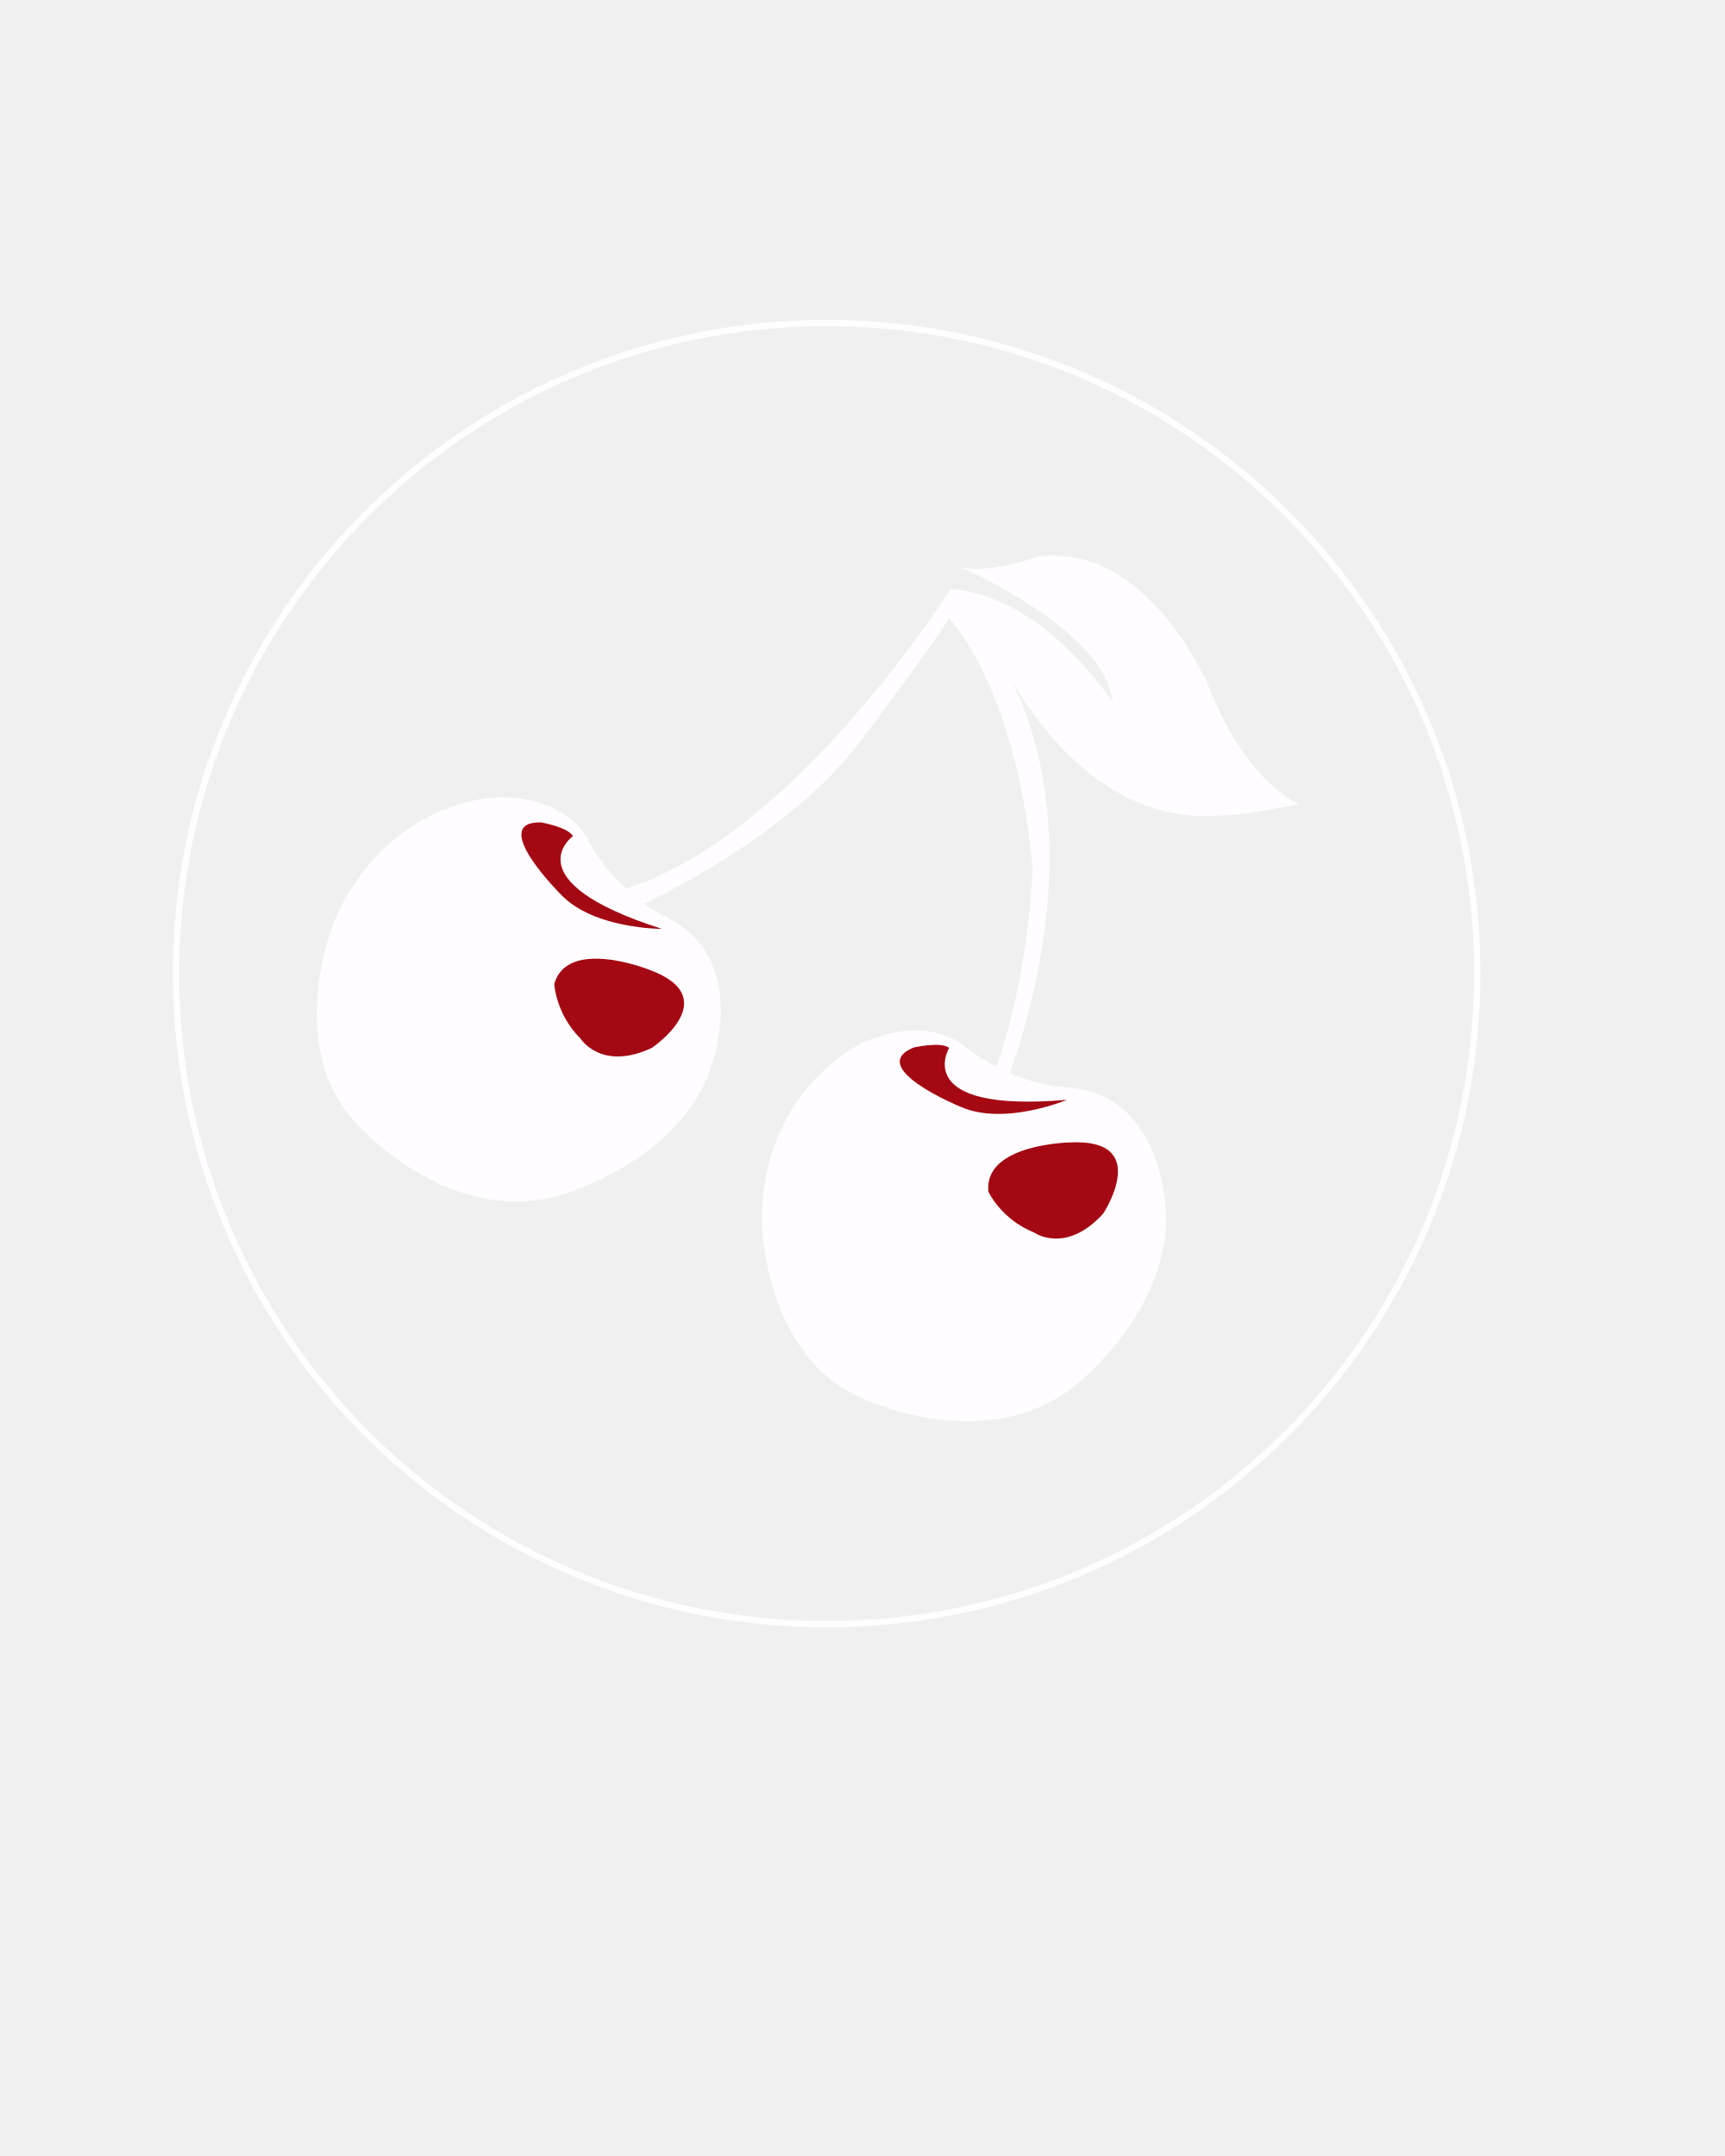
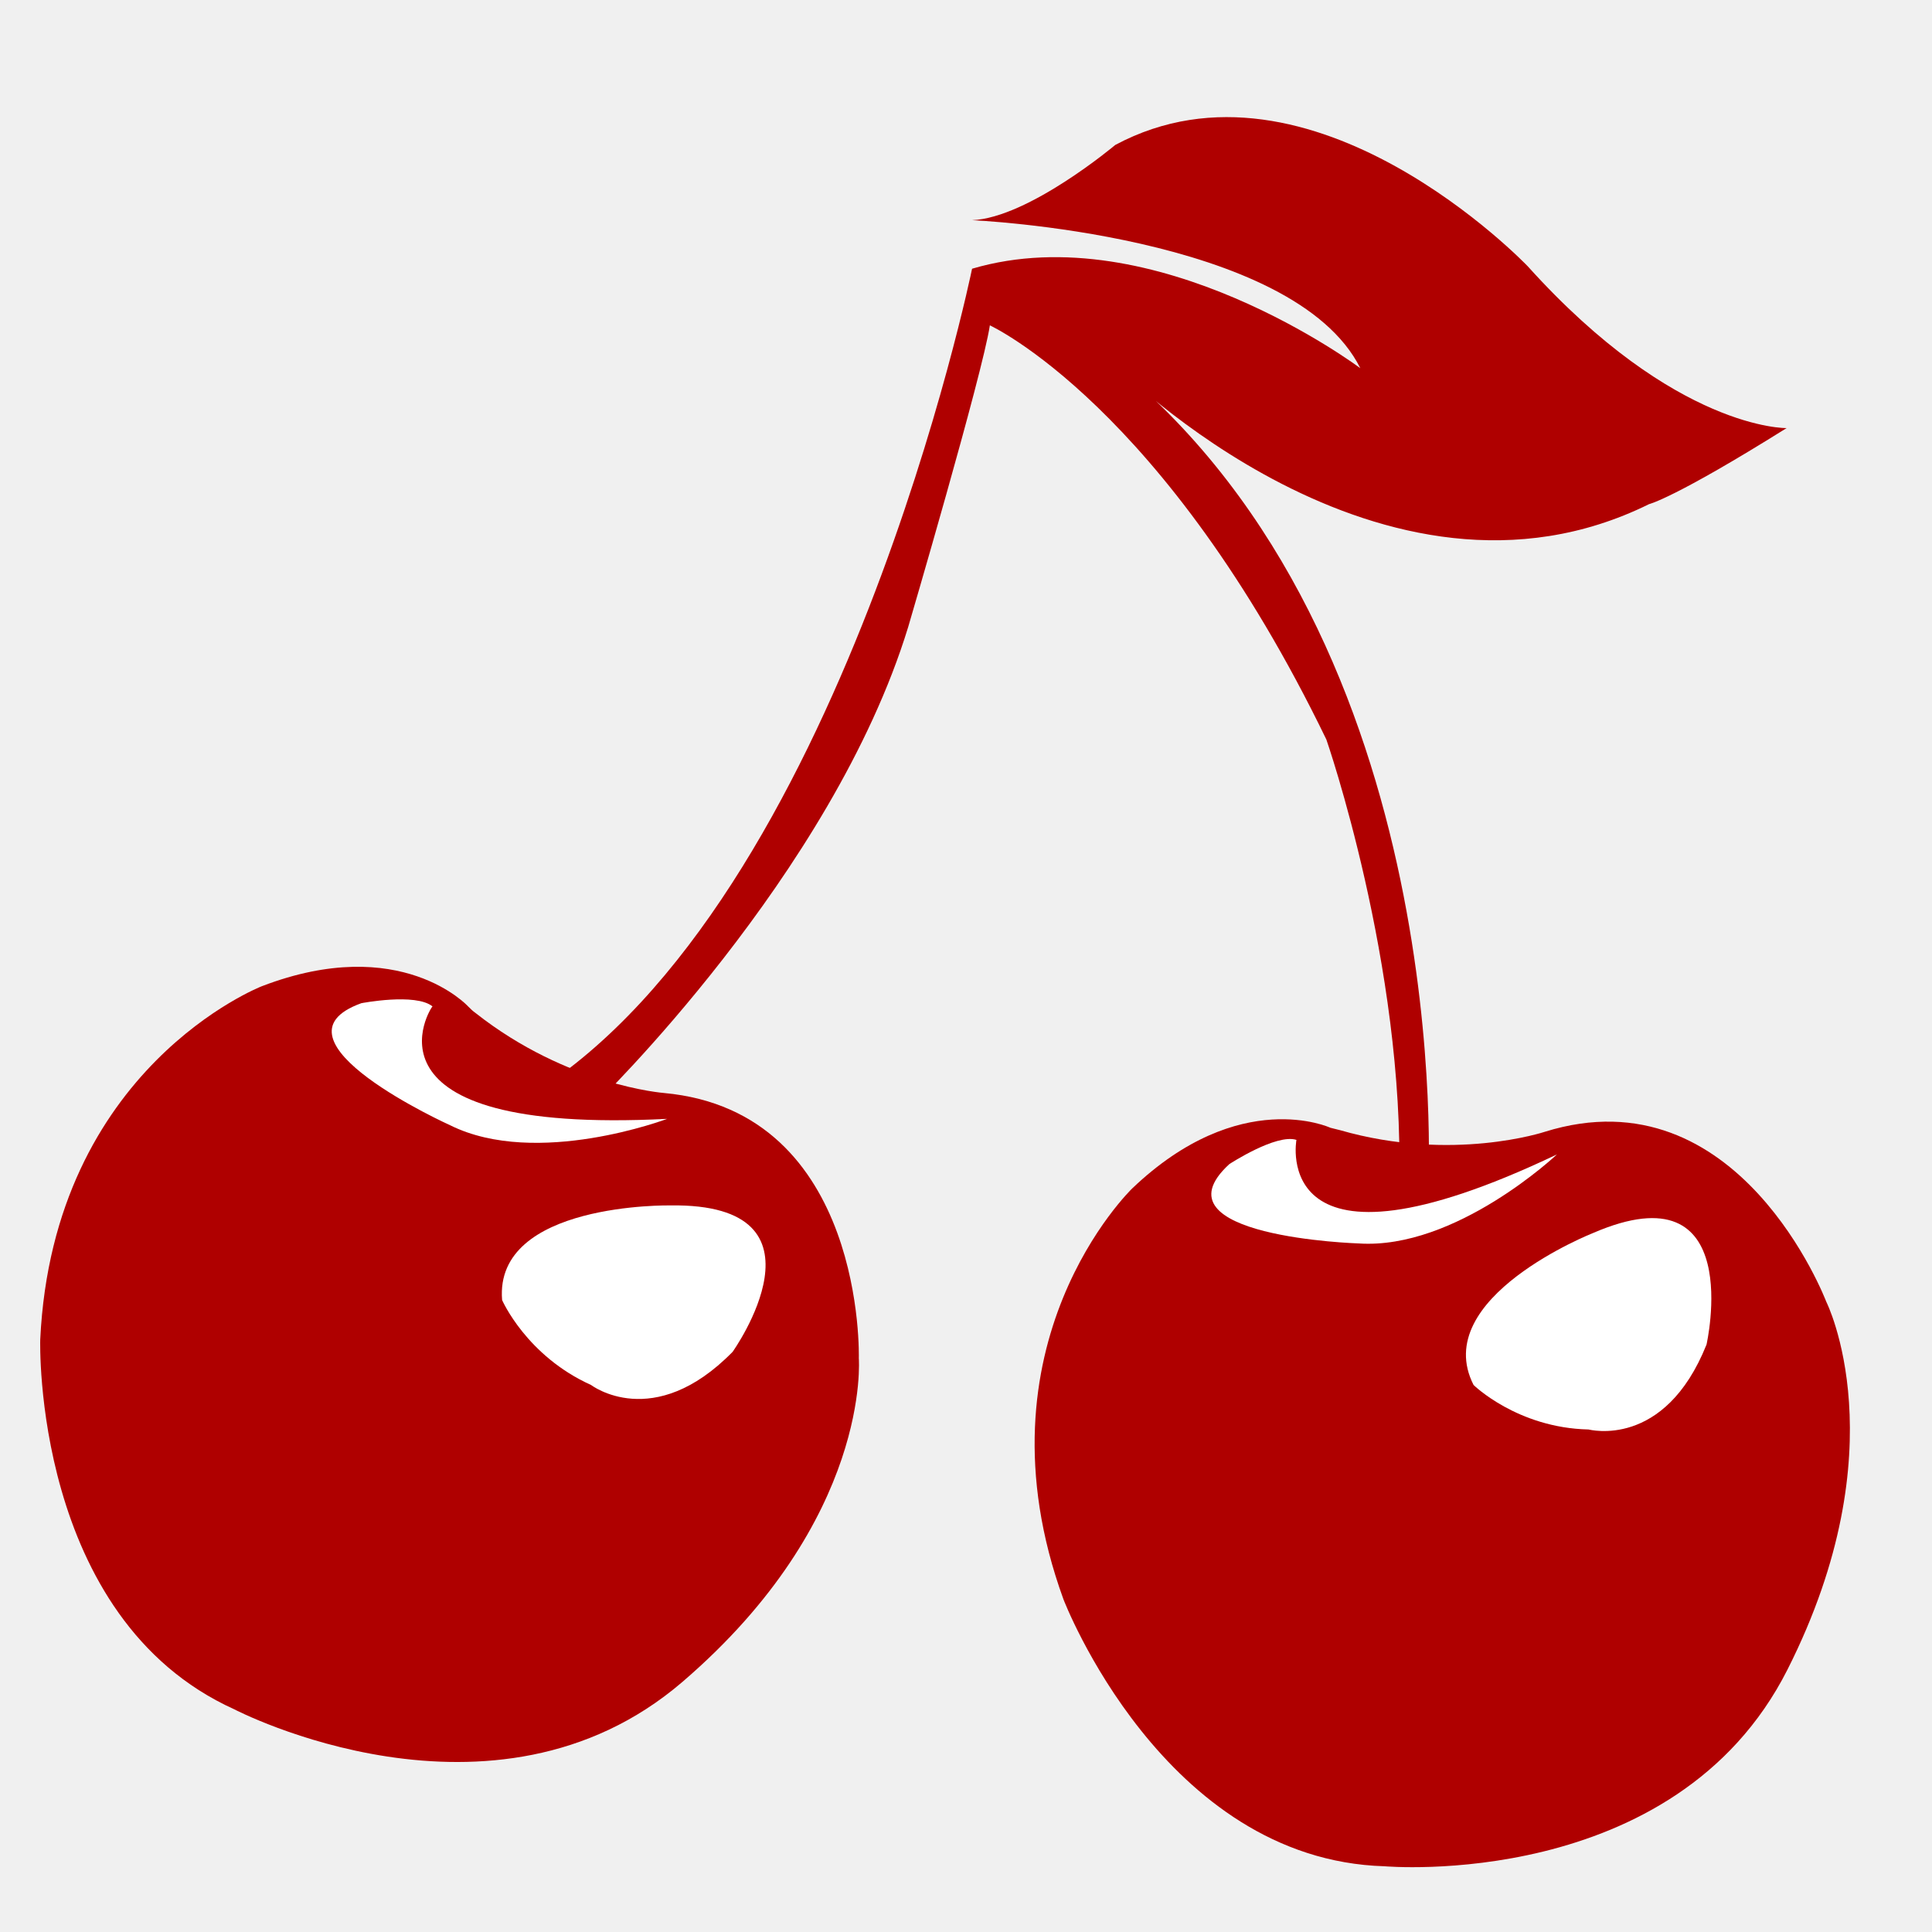
- <svg xmlns="http://www.w3.org/2000/svg" width="1080" zoomAndPan="magnify" viewBox="0 0 810 1012.5" height="1350" preserveAspectRatio="xMidYMid meet" version="1.0">
-   <defs>
-     <clipPath id="9ab3e8cc76">
-       <path d="M 81.23 150.27 L 695.176 150.27 L 695.176 764.219 L 81.23 764.219 Z M 81.23 150.27 " clip-rule="nonzero" />
-     </clipPath>
-     <clipPath id="52ab9ddacf">
-       <path d="M 388.168 764.219 C 557.723 764.219 695.176 626.766 695.176 457.211 C 695.176 287.652 557.723 150.199 388.168 150.199 C 218.613 150.199 81.16 287.652 81.16 457.211 C 81.16 626.766 218.613 764.219 388.168 764.219 Z M 388.168 764.219 " clip-rule="nonzero" />
-     </clipPath>
-     <clipPath id="235f72593d">
-       <path d="M 357 483 L 548 483 L 548 668 L 357 668 Z M 357 483 " clip-rule="nonzero" />
-     </clipPath>
-     <clipPath id="34ccd6e3b2">
-       <path d="M 260.844 150.203 L 666.445 302.594 L 515.371 704.688 L 109.77 552.297 Z M 260.844 150.203 " clip-rule="nonzero" />
-     </clipPath>
-     <clipPath id="3a947dafb9">
-       <path d="M 260.844 150.203 L 666.445 302.594 L 515.371 704.688 L 109.77 552.297 Z M 260.844 150.203 " clip-rule="nonzero" />
-     </clipPath>
-     <clipPath id="027a3f80c3">
-       <path d="M 464 536 L 525 536 L 525 582 L 464 582 Z M 464 536 " clip-rule="nonzero" />
-     </clipPath>
-     <clipPath id="e6ce9afdd0">
-       <path d="M 260.844 150.203 L 666.445 302.594 L 515.371 704.688 L 109.77 552.297 Z M 260.844 150.203 " clip-rule="nonzero" />
-     </clipPath>
-     <clipPath id="910064b0cf">
-       <path d="M 260.844 150.203 L 666.445 302.594 L 515.371 704.688 L 109.77 552.297 Z M 260.844 150.203 " clip-rule="nonzero" />
-     </clipPath>
-     <clipPath id="b25e474583">
-       <path d="M 422 490 L 502 490 L 502 524 L 422 524 Z M 422 490 " clip-rule="nonzero" />
-     </clipPath>
-     <clipPath id="42a979b34e">
-       <path d="M 260.844 150.203 L 666.445 302.594 L 515.371 704.688 L 109.77 552.297 Z M 260.844 150.203 " clip-rule="nonzero" />
-     </clipPath>
-     <clipPath id="c9ed89f396">
-       <path d="M 260.844 150.203 L 666.445 302.594 L 515.371 704.688 L 109.77 552.297 Z M 260.844 150.203 " clip-rule="nonzero" />
-     </clipPath>
-     <clipPath id="9132931bc5">
-       <path d="M 148 374 L 339 374 L 339 565 L 148 565 Z M 148 374 " clip-rule="nonzero" />
-     </clipPath>
-     <clipPath id="ef53f0e4ba">
-       <path d="M 260.844 150.203 L 666.445 302.594 L 515.371 704.688 L 109.77 552.297 Z M 260.844 150.203 " clip-rule="nonzero" />
-     </clipPath>
-     <clipPath id="32af871bce">
-       <path d="M 260.844 150.203 L 666.445 302.594 L 515.371 704.688 L 109.77 552.297 Z M 260.844 150.203 " clip-rule="nonzero" />
-     </clipPath>
-     <clipPath id="5832e01066">
-       <path d="M 260 450 L 322 450 L 322 497 L 260 497 Z M 260 450 " clip-rule="nonzero" />
-     </clipPath>
-     <clipPath id="7de087131d">
-       <path d="M 260.844 150.203 L 666.445 302.594 L 515.371 704.688 L 109.77 552.297 Z M 260.844 150.203 " clip-rule="nonzero" />
-     </clipPath>
-     <clipPath id="8a6730b276">
-       <path d="M 260.844 150.203 L 666.445 302.594 L 515.371 704.688 L 109.77 552.297 Z M 260.844 150.203 " clip-rule="nonzero" />
-     </clipPath>
-     <clipPath id="7a85538f0c">
-       <path d="M 244 386 L 311 386 L 311 437 L 244 437 Z M 244 386 " clip-rule="nonzero" />
-     </clipPath>
-     <clipPath id="da133cdf77">
-       <path d="M 260.844 150.203 L 666.445 302.594 L 515.371 704.688 L 109.77 552.297 Z M 260.844 150.203 " clip-rule="nonzero" />
-     </clipPath>
-     <clipPath id="b06e021357">
-       <path d="M 260.844 150.203 L 666.445 302.594 L 515.371 704.688 L 109.77 552.297 Z M 260.844 150.203 " clip-rule="nonzero" />
-     </clipPath>
-     <clipPath id="98e832fc13">
-       <path d="M 283 260 L 611 260 L 611 513 L 283 513 Z M 283 260 " clip-rule="nonzero" />
-     </clipPath>
-     <clipPath id="a8c6d852c8">
-       <path d="M 260.844 150.203 L 666.445 302.594 L 515.371 704.688 L 109.77 552.297 Z M 260.844 150.203 " clip-rule="nonzero" />
-     </clipPath>
-     <clipPath id="76af80624d">
-       <path d="M 260.844 150.203 L 666.445 302.594 L 515.371 704.688 L 109.77 552.297 Z M 260.844 150.203 " clip-rule="nonzero" />
-     </clipPath>
-   </defs>
-   <g clip-path="url(#9ab3e8cc76)">
-     <g clip-path="url(#52ab9ddacf)">
-       <path stroke-linecap="butt" transform="matrix(-0.74963, 0, 0, -0.74963, 695.177, 764.2176)" fill="none" stroke-linejoin="miter" d="M 409.548 -0.002 C 183.363 -0.002 0.002 183.36 0.002 409.544 C 0.002 635.734 183.363 819.095 409.548 819.095 C 635.732 819.095 819.093 635.734 819.093 409.544 C 819.093 183.36 635.732 -0.002 409.548 -0.002 Z M 409.548 -0.002 " stroke="#fffdff" stroke-width="8" stroke-opacity="1" stroke-miterlimit="4" />
-     </g>
-   </g>
-   <g clip-path="url(#235f72593d)">
-     <g clip-path="url(#34ccd6e3b2)">
-       <g clip-path="url(#3a947dafb9)">
-         <path fill="#fffdff" d="M 547.492 570.414 C 547.492 570.414 547.328 513.262 500.25 510.598 C 500.25 510.598 477.73 509.75 455.969 493.559 C 455.332 493.121 454.695 492.68 454.059 492.242 C 454.059 492.242 437.828 475.727 406.105 489.246 C 406.105 489.246 358.332 509.762 357.676 572.82 C 357.676 572.82 358.031 637.461 405.602 656.938 C 405.602 656.938 466.516 686.23 509.055 647.125 C 551.594 608.016 547.492 570.414 547.492 570.414 Z M 547.492 570.414 " fill-opacity="1" fill-rule="nonzero" />
-       </g>
-     </g>
-   </g>
-   <g clip-path="url(#027a3f80c3)">
-     <g clip-path="url(#e6ce9afdd0)">
-       <g clip-path="url(#910064b0cf)">
-         <path fill="#a40813" d="M 518.012 569.957 C 518.012 569.957 541.301 534.637 502.539 536.5 C 502.539 536.5 461.625 537.152 464.156 559.738 C 464.156 559.738 470.141 572.605 485.457 578.762 C 485.633 578.828 500.309 589.352 518.012 569.957 Z M 518.012 569.957 " fill-opacity="1" fill-rule="nonzero" />
-       </g>
-     </g>
-   </g>
-   <g clip-path="url(#b25e474583)">
-     <g clip-path="url(#42a979b34e)">
-       <g clip-path="url(#c9ed89f396)">
-         <path fill="#a40813" d="M 501.035 516.504 C 501.035 516.504 471.309 528.973 450.773 519.652 C 450.773 519.652 406.008 501.23 429.148 491.895 C 429.148 491.895 441.836 489.051 445.699 492.105 C 445.699 492.105 427.152 522.797 501.035 516.504 Z M 501.035 516.504 " fill-opacity="1" fill-rule="nonzero" />
-       </g>
-     </g>
-   </g>
-   <g clip-path="url(#9132931bc5)">
-     <g clip-path="url(#ef53f0e4ba)">
-       <g clip-path="url(#32af871bce)">
-         <path fill="#fffdff" d="M 332.918 503.82 C 332.918 503.82 354.613 450.871 312.246 430.344 C 312.246 430.344 291.949 420.914 277.871 397.598 C 277.477 397.047 277.148 396.324 276.82 395.598 C 276.82 395.598 268.25 374.148 233.703 374.391 C 233.703 374.391 181.816 374.93 156.781 433.035 C 156.781 433.035 132.336 492.762 168.77 529.09 C 168.77 529.09 213.93 579.512 268.266 559.66 C 322.602 539.809 332.918 503.82 332.918 503.82 Z M 332.918 503.82 " fill-opacity="1" fill-rule="nonzero" />
-       </g>
-     </g>
-   </g>
-   <g clip-path="url(#5832e01066)">
-     <g clip-path="url(#7de087131d)">
-       <g clip-path="url(#8a6730b276)">
-         <path fill="#a40813" d="M 306.059 492.125 C 306.059 492.125 341.191 468.465 304.48 455.273 C 304.48 455.273 266.477 440.191 260.25 462.094 C 260.25 462.094 260.965 476.184 272.633 487.781 C 272.633 487.781 282.262 503.215 306.059 492.125 Z M 306.059 492.125 " fill-opacity="1" fill-rule="nonzero" />
-       </g>
-     </g>
-   </g>
-   <g clip-path="url(#7a85538f0c)">
-     <g clip-path="url(#da133cdf77)">
-       <g clip-path="url(#b06e021357)">
-         <path fill="#a40813" d="M 310.836 436.227 C 310.836 436.227 278.551 436.316 263.262 419.953 C 263.262 419.953 229 385.844 253.91 386.191 C 253.91 386.191 266.531 388.328 269.094 392.695 C 268.984 392.453 240.176 413.684 310.836 436.227 Z M 310.836 436.227 " fill-opacity="1" fill-rule="nonzero" />
-       </g>
-     </g>
-   </g>
-   <g clip-path="url(#98e832fc13)">
-     <g clip-path="url(#a8c6d852c8)">
-       <g clip-path="url(#76af80624d)">
-         <path fill="#fffdff" d="M 470.684 512.512 C 470.684 512.512 521.172 397.859 469.562 309.156 C 469.562 309.156 505.398 389.73 574.078 382.879 C 574.078 382.879 579.984 383.695 610.121 377.59 C 610.121 377.59 585.875 369.082 567.137 321.375 C 567.137 321.375 538.734 254.613 487.504 261.406 C 487.504 261.406 462.781 270.148 450.297 266.059 C 450.297 266.059 518.867 295.227 522.488 329.84 C 522.488 329.84 490.605 279.801 446.34 276.59 C 446.34 276.59 366.805 402.965 283.738 419.836 L 296.398 427.195 C 296.398 427.195 366.5 396.84 403.25 349.148 C 403.25 349.148 440.047 300.27 445.582 290.328 C 445.582 290.328 476.973 321.957 484.84 407.648 C 484.84 407.648 483.469 463.023 464.43 509.961 L 470.75 512.336 Z M 470.684 512.512 " fill-opacity="1" fill-rule="nonzero" />
-       </g>
-     </g>
-   </g>
+ <svg xmlns="http://www.w3.org/2000/svg" width="800" zoomAndPan="magnify" viewBox="0 0 600 600" height="800" preserveAspectRatio="xMidYMid meet" version="1.0">
+   <path fill="#af0000" d="M 567.156 404.246 C 567.156 404.246 540.027 332.652 479.738 351.492 C 479.738 351.492 451.098 361.039 416.184 350.992 C 415.176 350.738 414.172 350.488 413.168 350.238 C 413.168 350.238 385.031 337.176 351.621 369.078 C 351.621 369.078 301.379 417.309 330.27 496.691 C 330.27 496.691 361.168 577.578 430 579.586 C 430 579.586 520.18 587.625 555.098 518.543 C 590.016 449.465 567.156 404.246 567.156 404.246 Z M 567.156 404.246 " fill-opacity="1" fill-rule="nonzero" />
+   <path fill="#ffffff" d="M 529.977 417.559 C 529.977 417.559 542.539 362.293 494.809 382.895 C 494.809 382.895 443.816 402.988 457.633 430.121 C 457.633 430.121 471.195 443.434 493.301 443.938 C 493.555 443.938 516.914 450.215 529.977 417.559 Z M 529.977 417.559 " fill-opacity="1" fill-rule="nonzero" />
+   <path fill="#ffffff" d="M 483.504 358.527 C 483.504 358.527 452.105 388.168 421.961 386.16 C 421.961 386.16 357.148 384.148 381.766 361.539 C 381.766 361.539 396.336 351.996 402.617 354.004 C 402.617 354.004 393.824 401.23 483.504 358.527 Z M 483.504 358.527 " fill-opacity="1" fill-rule="nonzero" />
+   <path fill="#af0000" d="M 266.715 421.832 C 266.715 421.832 268.977 345.211 206.172 339.434 C 206.172 339.434 176.281 337.176 147.645 314.566 C 146.891 314.062 146.137 313.309 145.383 312.555 C 145.383 312.555 124.531 289.695 81.324 306.277 C 81.324 306.277 16.512 331.395 12.492 416.055 C 12.492 416.055 9.98 502.469 72.785 530.855 C 72.785 530.855 153.168 572.805 211.953 522.312 C 270.734 471.82 266.715 421.832 266.715 421.832 Z M 266.715 421.832 " fill-opacity="1" fill-rule="nonzero" />
+   <path fill="#ffffff" d="M 227.527 419.82 C 227.527 419.82 260.434 373.598 208.184 374.352 C 208.184 374.352 153.422 373.348 155.934 403.742 C 155.934 403.742 163.469 421.078 183.566 430.121 C 183.566 430.121 202.906 444.941 227.527 419.82 Z M 227.527 419.82 " fill-opacity="1" fill-rule="nonzero" />
+   <path fill="#ffffff" d="M 207.18 347.473 C 207.18 347.473 166.734 362.797 139.855 349.484 C 139.855 349.484 80.82 322.855 112.223 311.551 C 112.223 311.551 129.055 308.285 134.328 312.555 C 134.078 312.305 107.953 352.496 207.18 347.473 Z M 207.18 347.473 " fill-opacity="1" fill-rule="nonzero" />
+   <path fill="#af0000" d="M 443.562 367.82 C 443.562 367.82 452.859 200.266 346.348 113.348 C 346.348 113.348 429.246 197.504 512.145 156.559 C 512.145 156.559 519.93 154.797 554.848 132.945 C 554.848 132.945 520.434 133.695 474.461 82.703 C 474.461 82.703 407.391 12.363 346.348 45.02 C 346.348 45.02 319.469 67.629 301.883 68.383 C 301.883 68.383 401.613 72.652 422.461 114.355 C 422.461 114.355 358.906 66.625 301.883 83.457 C 301.883 83.457 261.691 279.398 165.477 339.688 L 184.82 342.953 C 184.82 342.953 258.426 271.859 282.039 194.738 C 282.039 194.738 305.148 116.113 307.41 101.039 C 307.41 101.039 361.672 125.91 411.91 229.656 C 411.91 229.656 436.277 299.746 434.52 367.57 L 443.562 367.57 Z M 443.562 367.82 " fill-opacity="1" fill-rule="nonzero" />
</svg>
